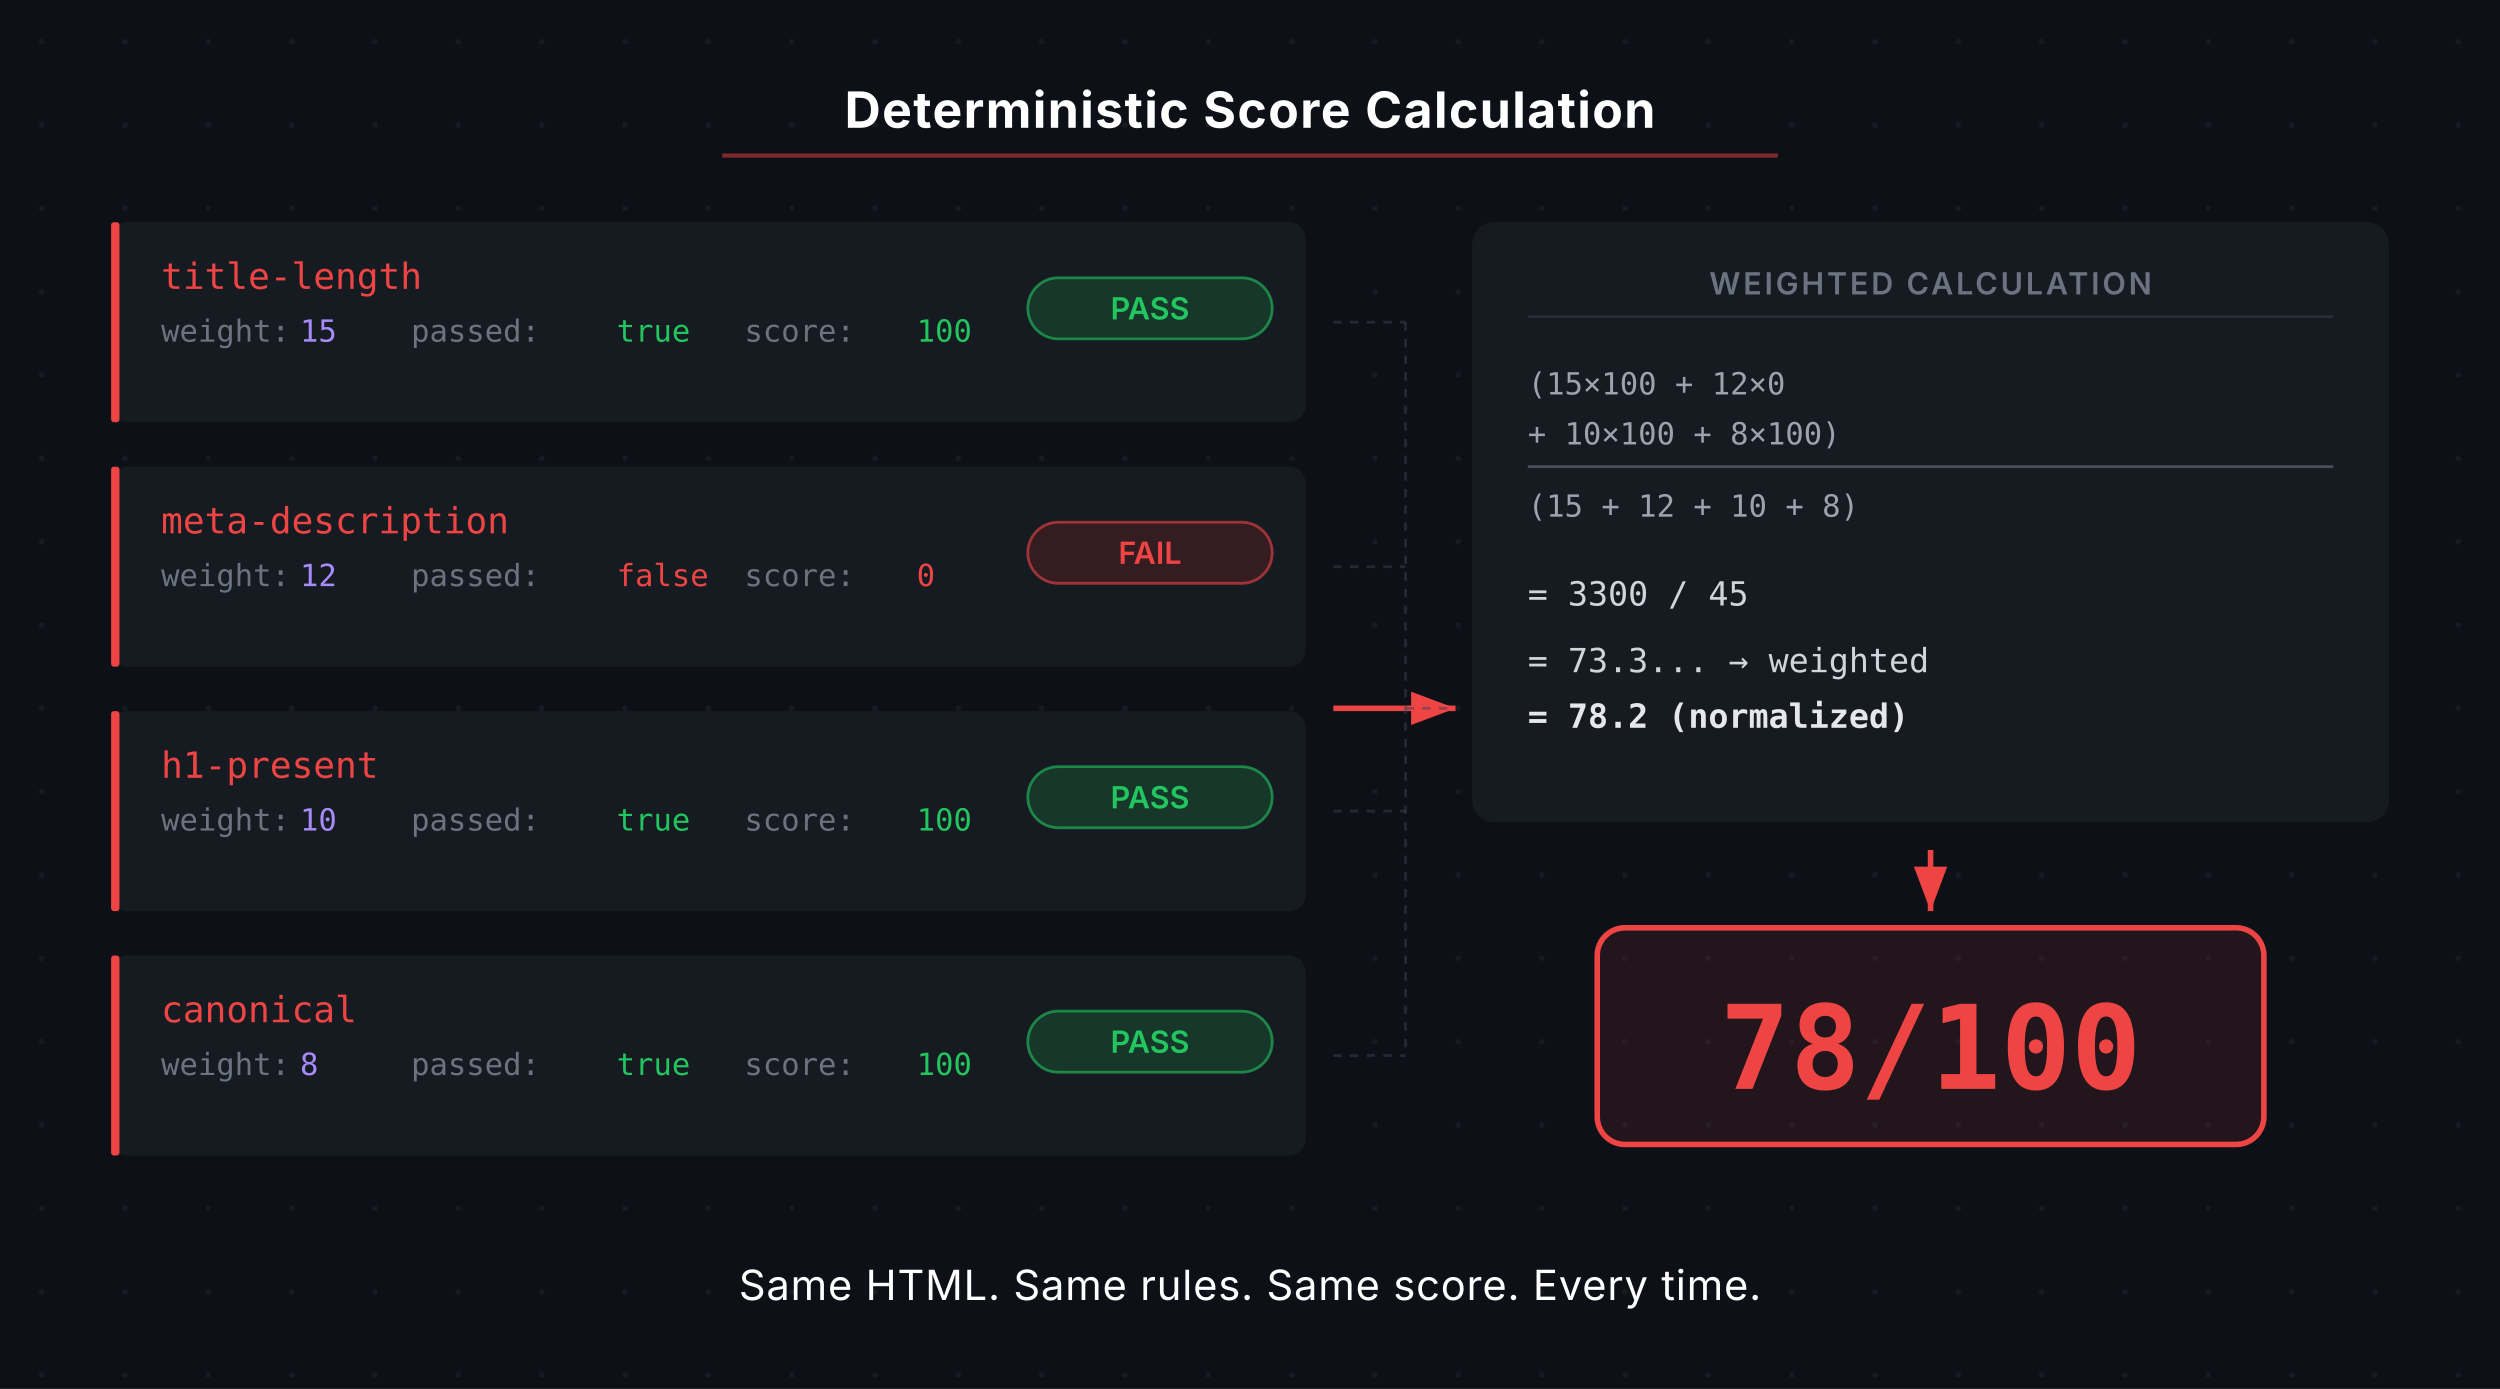
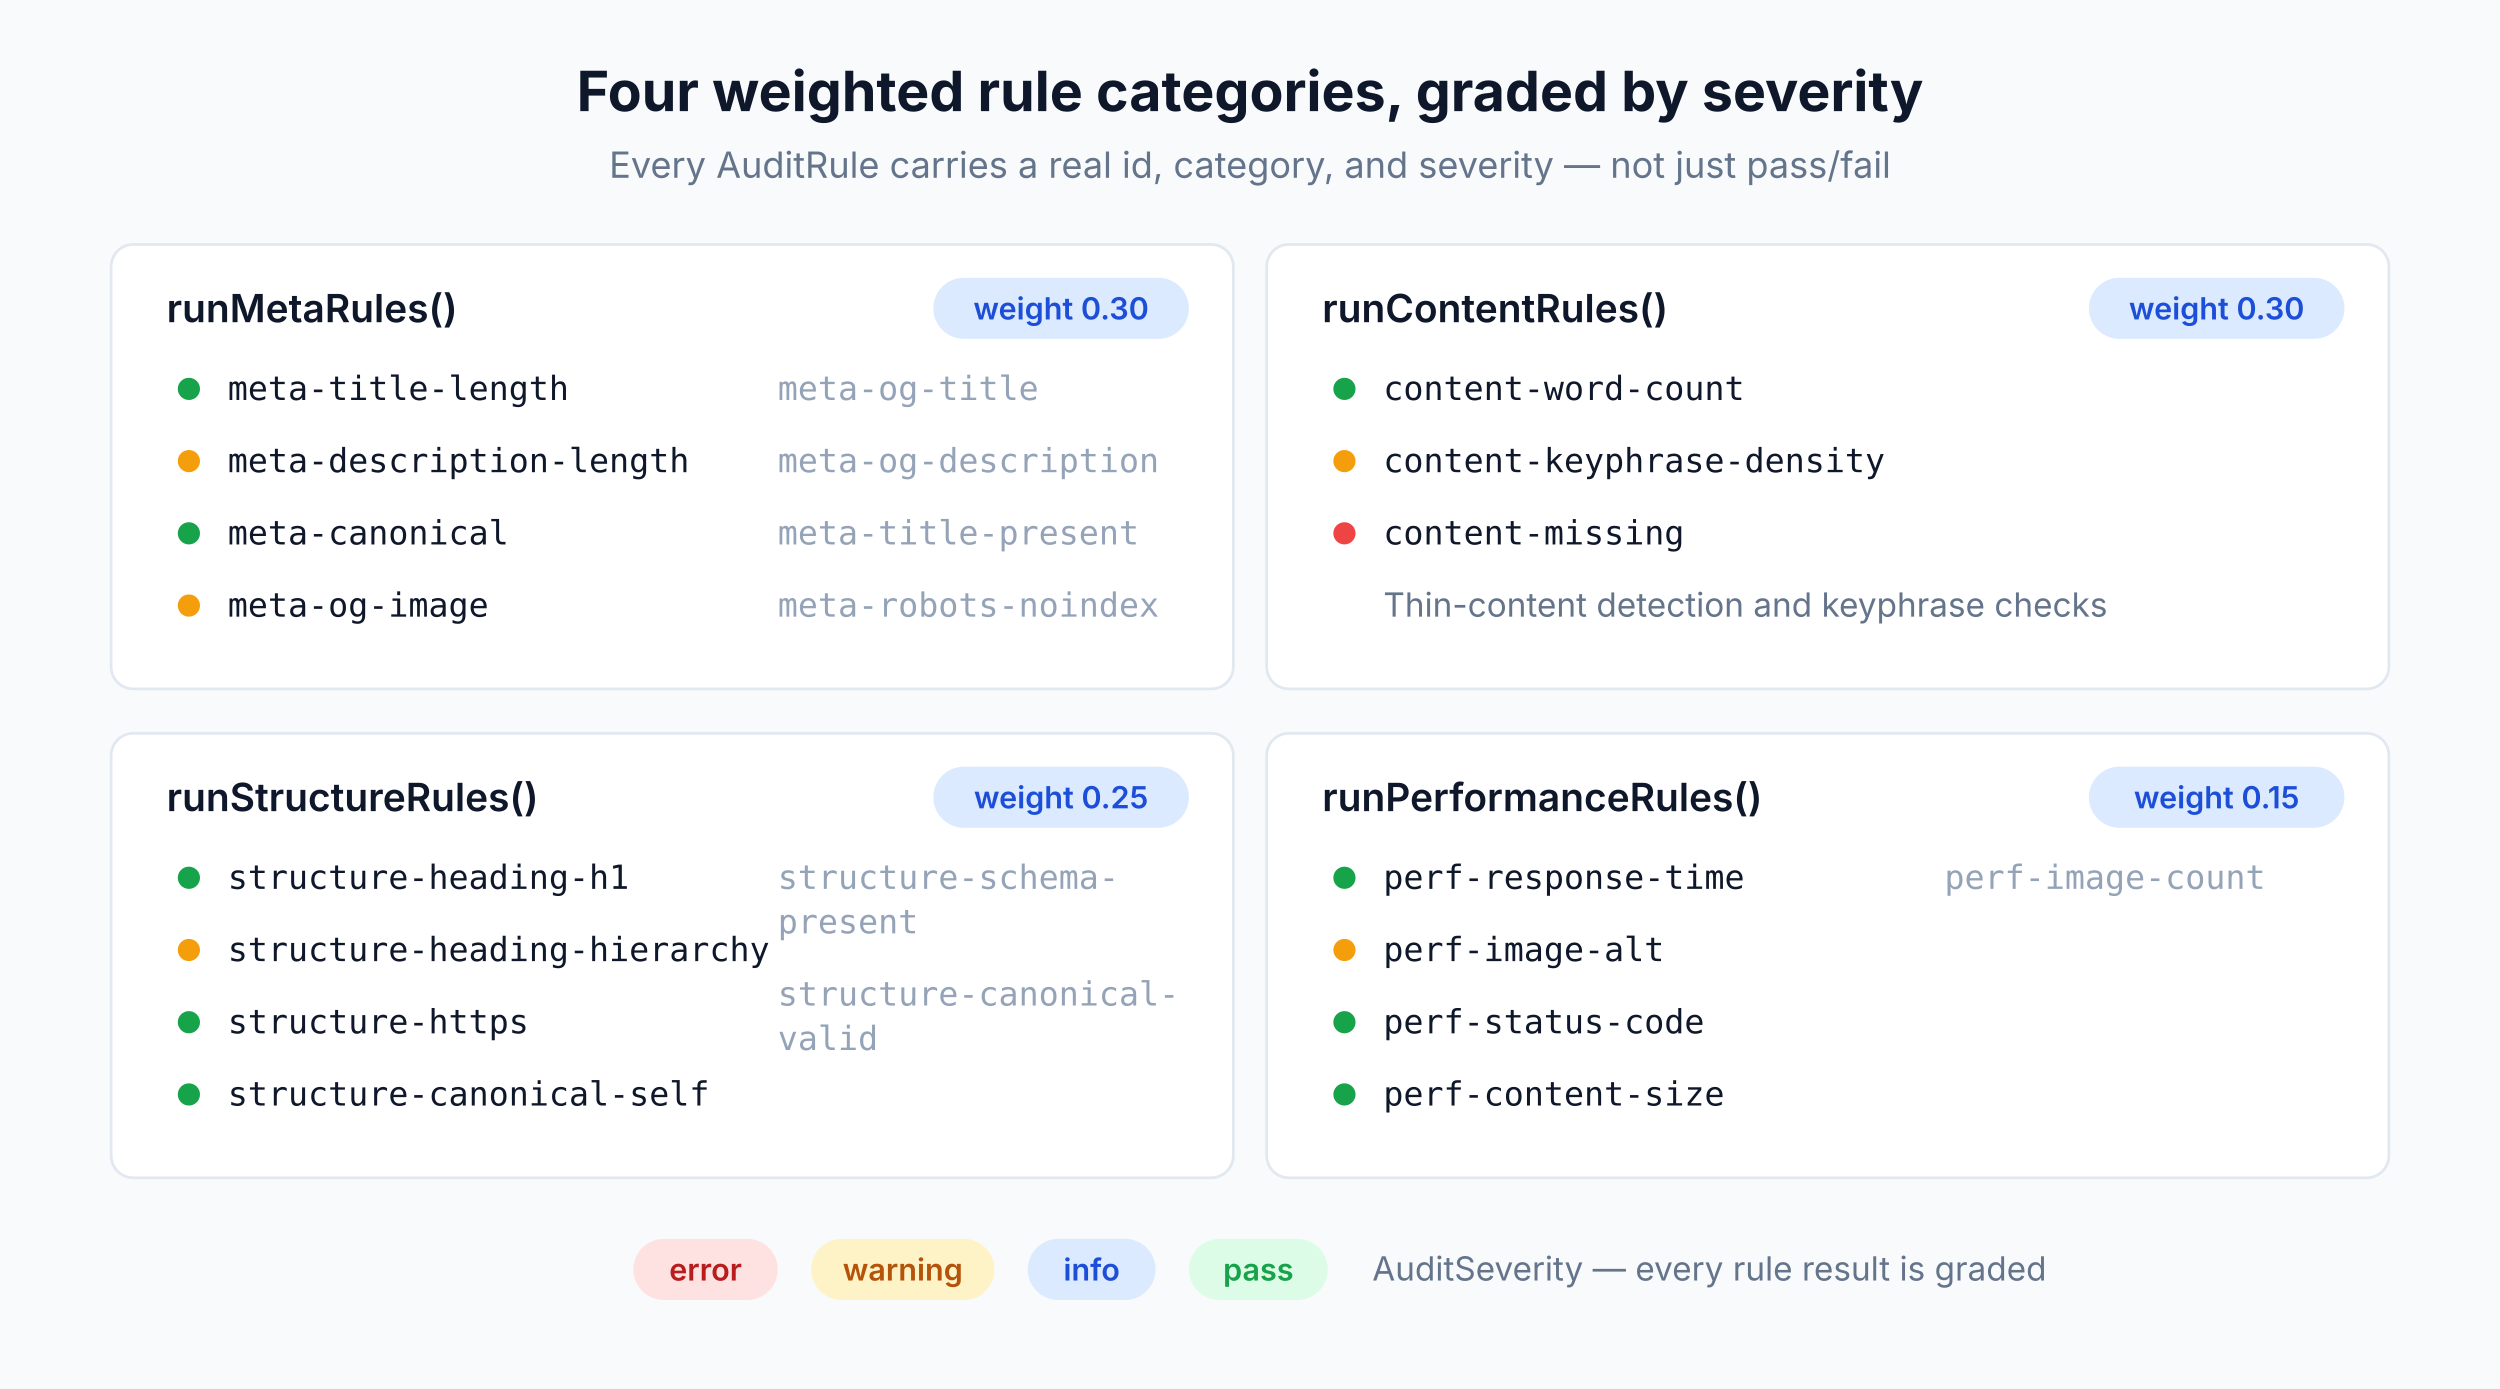
<svg xmlns="http://www.w3.org/2000/svg" width="900" height="500" viewBox="0 0 900 500">
  <defs>
    <style>
-       .font-ui { font-family: 'Inter', 'Segoe UI', system-ui, sans-serif; }
-       .font-mono { font-family: 'JetBrains Mono', 'Fira Code', 'Cascadia Code', monospace; }
-     </style>
-     <marker id="arr" markerWidth="8" markerHeight="6" refX="8" refY="3" orient="auto">
-       <polygon points="0 0, 8 3, 0 6" fill="#ef4444" />
-     </marker>
+     .font-ui { font-family: 'Inter', -apple-system, 'Segoe UI', sans-serif; }
+     .font-mono { font-family: 'JetBrains Mono', 'Fira Code', Consolas, monospace; }
+   </style>
  </defs>
-   <rect width="900" height="500" fill="#0d1117" />
-   <defs>
-     <pattern id="dots" width="30" height="30" patternUnits="userSpaceOnUse">
-       <circle cx="15" cy="15" r="1" fill="#161b22" />
-     </pattern>
-   </defs>
-   <rect width="900" height="500" fill="url(#dots)" />
-   <text x="450" y="46" class="font-ui" font-size="18" font-weight="700" fill="#ffffff" text-anchor="middle" letter-spacing="0.5">Deterministic Score Calculation</text>
-   <line x1="260" y1="56" x2="640" y2="56" stroke="#ef4444" stroke-width="1.5" opacity="0.5" />
-   <rect x="40" y="80" width="430" height="72" rx="6" fill="#161b22" />
-   <rect x="40" y="80" width="3" height="72" rx="1" fill="#ef4444" />
-   <text x="58" y="104" class="font-mono" font-size="13" fill="#ef4444">title-length</text>
-   <text x="58" y="123" class="font-mono" font-size="11" fill="#6b7280">weight: </text>
-   <text x="108" y="123" class="font-mono" font-size="11" fill="#a78bfa">15</text>
-   <text x="148" y="123" class="font-mono" font-size="11" fill="#6b7280">   passed: </text>
-   <text x="222" y="123" class="font-mono" font-size="11" fill="#22c55e">true</text>
-   <text x="268" y="123" class="font-mono" font-size="11" fill="#6b7280">   score: </text>
-   <text x="330" y="123" class="font-mono" font-size="11" fill="#22c55e">100</text>
-   <rect x="370" y="100" width="88" height="22" rx="11" fill="#16a34a" opacity="0.2" />
-   <rect x="370" y="100" width="88" height="22" rx="11" fill="none" stroke="#22c55e" stroke-width="1" opacity="0.6" />
-   <text x="414" y="115" class="font-ui" font-size="11" fill="#22c55e" text-anchor="middle" font-weight="600">PASS</text>
-   <rect x="40" y="168" width="430" height="72" rx="6" fill="#161b22" />
-   <rect x="40" y="168" width="3" height="72" rx="1" fill="#ef4444" />
-   <text x="58" y="192" class="font-mono" font-size="13" fill="#ef4444">meta-description</text>
-   <text x="58" y="211" class="font-mono" font-size="11" fill="#6b7280">weight: </text>
-   <text x="108" y="211" class="font-mono" font-size="11" fill="#a78bfa">12</text>
-   <text x="148" y="211" class="font-mono" font-size="11" fill="#6b7280">   passed: </text>
-   <text x="222" y="211" class="font-mono" font-size="11" fill="#ef4444">false</text>
-   <text x="268" y="211" class="font-mono" font-size="11" fill="#6b7280">   score: </text>
-   <text x="330" y="211" class="font-mono" font-size="11" fill="#ef4444">0</text>
-   <rect x="370" y="188" width="88" height="22" rx="11" fill="#7f1d1d" opacity="0.3" />
-   <rect x="370" y="188" width="88" height="22" rx="11" fill="none" stroke="#ef4444" stroke-width="1" opacity="0.6" />
-   <text x="414" y="203" class="font-ui" font-size="11" fill="#ef4444" text-anchor="middle" font-weight="600">FAIL</text>
-   <rect x="40" y="256" width="430" height="72" rx="6" fill="#161b22" />
-   <rect x="40" y="256" width="3" height="72" rx="1" fill="#ef4444" />
-   <text x="58" y="280" class="font-mono" font-size="13" fill="#ef4444">h1-present</text>
-   <text x="58" y="299" class="font-mono" font-size="11" fill="#6b7280">weight: </text>
-   <text x="108" y="299" class="font-mono" font-size="11" fill="#a78bfa">10</text>
-   <text x="148" y="299" class="font-mono" font-size="11" fill="#6b7280">   passed: </text>
-   <text x="222" y="299" class="font-mono" font-size="11" fill="#22c55e">true</text>
-   <text x="268" y="299" class="font-mono" font-size="11" fill="#6b7280">   score: </text>
-   <text x="330" y="299" class="font-mono" font-size="11" fill="#22c55e">100</text>
-   <rect x="370" y="276" width="88" height="22" rx="11" fill="#16a34a" opacity="0.2" />
-   <rect x="370" y="276" width="88" height="22" rx="11" fill="none" stroke="#22c55e" stroke-width="1" opacity="0.6" />
-   <text x="414" y="291" class="font-ui" font-size="11" fill="#22c55e" text-anchor="middle" font-weight="600">PASS</text>
-   <rect x="40" y="344" width="430" height="72" rx="6" fill="#161b22" />
-   <rect x="40" y="344" width="3" height="72" rx="1" fill="#ef4444" />
-   <text x="58" y="368" class="font-mono" font-size="13" fill="#ef4444">canonical</text>
-   <text x="58" y="387" class="font-mono" font-size="11" fill="#6b7280">weight: </text>
-   <text x="108" y="387" class="font-mono" font-size="11" fill="#a78bfa">8</text>
-   <text x="148" y="387" class="font-mono" font-size="11" fill="#6b7280">   passed: </text>
-   <text x="222" y="387" class="font-mono" font-size="11" fill="#22c55e">true</text>
-   <text x="268" y="387" class="font-mono" font-size="11" fill="#6b7280">   score: </text>
-   <text x="330" y="387" class="font-mono" font-size="11" fill="#22c55e">100</text>
-   <rect x="370" y="364" width="88" height="22" rx="11" fill="#16a34a" opacity="0.2" />
-   <rect x="370" y="364" width="88" height="22" rx="11" fill="none" stroke="#22c55e" stroke-width="1" opacity="0.6" />
-   <text x="414" y="379" class="font-ui" font-size="11" fill="#22c55e" text-anchor="middle" font-weight="600">PASS</text>
-   <line x1="480" y1="255" x2="524" y2="255" stroke="#ef4444" stroke-width="2" marker-end="url(#arr)" />
-   <rect x="530" y="80" width="330" height="216" rx="8" fill="#161b22" />
-   <text x="695" y="106" class="font-ui" font-size="11" fill="#6b7280" text-anchor="middle" letter-spacing="1" font-weight="600">WEIGHTED CALCULATION</text>
-   <line x1="550" y1="114" x2="840" y2="114" stroke="#374151" stroke-width="1" opacity="0.5" />
-   <text x="550" y="142" class="font-mono" font-size="11" fill="#9ca3af">(15×100 + 12×0</text>
-   <text x="550" y="160" class="font-mono" font-size="11" fill="#9ca3af">   + 10×100 + 8×100)</text>
-   <line x1="550" y1="168" x2="840" y2="168" stroke="#6b7280" stroke-width="1" opacity="0.6" />
-   <text x="550" y="186" class="font-mono" font-size="11" fill="#9ca3af">(15 + 12 + 10 + 8)</text>
-   <text x="550" y="218" class="font-mono" font-size="12" fill="#d1d5db">=  3300 / 45</text>
-   <text x="550" y="242" class="font-mono" font-size="12" fill="#d1d5db">=  73.3... → weighted</text>
-   <text x="550" y="262" class="font-mono" font-size="12" fill="#e5e7eb" font-weight="700">=  78.2  (normalized)</text>
-   <line x1="695" y1="306" x2="695" y2="328" stroke="#ef4444" stroke-width="2" marker-end="url(#arr)" />
-   <rect x="575" y="334" width="240" height="78" rx="10" fill="#ef444418" />
-   <rect x="575" y="334" width="240" height="78" rx="10" fill="none" stroke="#ef4444" stroke-width="2" />
-   <text x="695" y="392" class="font-mono" font-size="42" font-weight="700" fill="#ef4444" text-anchor="middle">78/100</text>
-   <line x1="480" y1="116" x2="506" y2="116" stroke="#374151" stroke-width="1" opacity="0.5" stroke-dasharray="3,3" />
-   <line x1="480" y1="204" x2="506" y2="204" stroke="#374151" stroke-width="1" opacity="0.5" stroke-dasharray="3,3" />
-   <line x1="480" y1="292" x2="506" y2="292" stroke="#374151" stroke-width="1" opacity="0.5" stroke-dasharray="3,3" />
-   <line x1="480" y1="380" x2="506" y2="380" stroke="#374151" stroke-width="1" opacity="0.5" stroke-dasharray="3,3" />
-   <line x1="506" y1="116" x2="506" y2="380" stroke="#374151" stroke-width="1" opacity="0.5" stroke-dasharray="3,3" />
-   <line x1="506" y1="255" x2="524" y2="255" stroke="#374151" stroke-width="1" opacity="0.5" stroke-dasharray="3,3" />
-   <text x="450" y="468" class="font-ui" font-size="15" fill="#ffffff" text-anchor="middle" letter-spacing="0.3">Same HTML. Same rules. Same score. Every time.</text>
+   <rect width="900" height="500" fill="#f8fafc" />
+   <text x="450" y="40" class="font-ui" font-size="20" font-weight="700" fill="#0f172a" text-anchor="middle">Four weighted rule categories, graded by severity</text>
+   <text x="450" y="64" class="font-ui" font-size="13" fill="#64748b" text-anchor="middle">Every AuditRule carries a real id, category, and severity — not just pass/fail</text>
+   <rect x="40" y="88" width="404" height="160" rx="8" fill="#ffffff" stroke="#e2e8f0" />
+   <text x="60" y="116" class="font-ui" font-size="14" font-weight="600" fill="#0f172a">runMetaRules()</text>
+   <rect x="336" y="100" width="92" height="22" rx="11" fill="#dbeafe" />
+   <text x="382" y="115" class="font-ui" font-size="11" font-weight="600" fill="#1d4ed8" text-anchor="middle">weight 0.30</text>
+   <circle cx="68" cy="140" r="4" fill="#16a34a" />
+   <text x="82" y="144" class="font-mono" font-size="12" fill="#0f172a">meta-title-length</text>
+   <circle cx="68" cy="166" r="4" fill="#f59e0b" />
+   <text x="82" y="170" class="font-mono" font-size="12" fill="#0f172a">meta-description-length</text>
+   <circle cx="68" cy="192" r="4" fill="#16a34a" />
+   <text x="82" y="196" class="font-mono" font-size="12" fill="#0f172a">meta-canonical</text>
+   <circle cx="68" cy="218" r="4" fill="#f59e0b" />
+   <text x="82" y="222" class="font-mono" font-size="12" fill="#0f172a">meta-og-image</text>
+   <text x="280" y="144" class="font-mono" font-size="12" fill="#94a3b8">meta-og-title</text>
+   <text x="280" y="170" class="font-mono" font-size="12" fill="#94a3b8">meta-og-description</text>
+   <text x="280" y="196" class="font-mono" font-size="12" fill="#94a3b8">meta-title-present</text>
+   <text x="280" y="222" class="font-mono" font-size="12" fill="#94a3b8">meta-robots-noindex</text>
+   <rect x="456" y="88" width="404" height="160" rx="8" fill="#ffffff" stroke="#e2e8f0" />
+   <text x="476" y="116" class="font-ui" font-size="14" font-weight="600" fill="#0f172a">runContentRules()</text>
+   <rect x="752" y="100" width="92" height="22" rx="11" fill="#dbeafe" />
+   <text x="798" y="115" class="font-ui" font-size="11" font-weight="600" fill="#1d4ed8" text-anchor="middle">weight 0.30</text>
+   <circle cx="484" cy="140" r="4" fill="#16a34a" />
+   <text x="498" y="144" class="font-mono" font-size="12" fill="#0f172a">content-word-count</text>
+   <circle cx="484" cy="166" r="4" fill="#f59e0b" />
+   <text x="498" y="170" class="font-mono" font-size="12" fill="#0f172a">content-keyphrase-density</text>
+   <circle cx="484" cy="192" r="4" fill="#ef4444" />
+   <text x="498" y="196" class="font-mono" font-size="12" fill="#0f172a">content-missing</text>
+   <text x="498" y="222" class="font-ui" font-size="12" fill="#64748b">Thin-content detection and keyphrase checks</text>
+   <rect x="40" y="264" width="404" height="160" rx="8" fill="#ffffff" stroke="#e2e8f0" />
+   <text x="60" y="292" class="font-ui" font-size="14" font-weight="600" fill="#0f172a">runStructureRules()</text>
+   <rect x="336" y="276" width="92" height="22" rx="11" fill="#dbeafe" />
+   <text x="382" y="291" class="font-ui" font-size="11" font-weight="600" fill="#1d4ed8" text-anchor="middle">weight 0.25</text>
+   <circle cx="68" cy="316" r="4" fill="#16a34a" />
+   <text x="82" y="320" class="font-mono" font-size="12" fill="#0f172a">structure-heading-h1</text>
+   <circle cx="68" cy="342" r="4" fill="#f59e0b" />
+   <text x="82" y="346" class="font-mono" font-size="12" fill="#0f172a">structure-heading-hierarchy</text>
+   <circle cx="68" cy="368" r="4" fill="#16a34a" />
+   <text x="82" y="372" class="font-mono" font-size="12" fill="#0f172a">structure-https</text>
+   <circle cx="68" cy="394" r="4" fill="#16a34a" />
+   <text x="82" y="398" class="font-mono" font-size="12" fill="#0f172a">structure-canonical-self</text>
+   <text x="280" y="320" class="font-mono" font-size="12" fill="#94a3b8">structure-schema-</text>
+   <text x="280" y="336" class="font-mono" font-size="12" fill="#94a3b8">present</text>
+   <text x="280" y="362" class="font-mono" font-size="12" fill="#94a3b8">structure-canonical-</text>
+   <text x="280" y="378" class="font-mono" font-size="12" fill="#94a3b8">valid</text>
+   <rect x="456" y="264" width="404" height="160" rx="8" fill="#ffffff" stroke="#e2e8f0" />
+   <text x="476" y="292" class="font-ui" font-size="14" font-weight="600" fill="#0f172a">runPerformanceRules()</text>
+   <rect x="752" y="276" width="92" height="22" rx="11" fill="#dbeafe" />
+   <text x="798" y="291" class="font-ui" font-size="11" font-weight="600" fill="#1d4ed8" text-anchor="middle">weight 0.15</text>
+   <circle cx="484" cy="316" r="4" fill="#16a34a" />
+   <text x="498" y="320" class="font-mono" font-size="12" fill="#0f172a">perf-response-time</text>
+   <circle cx="484" cy="342" r="4" fill="#f59e0b" />
+   <text x="498" y="346" class="font-mono" font-size="12" fill="#0f172a">perf-image-alt</text>
+   <circle cx="484" cy="368" r="4" fill="#16a34a" />
+   <text x="498" y="372" class="font-mono" font-size="12" fill="#0f172a">perf-status-code</text>
+   <circle cx="484" cy="394" r="4" fill="#16a34a" />
+   <text x="498" y="398" class="font-mono" font-size="12" fill="#0f172a">perf-content-size</text>
+   <text x="700" y="320" class="font-mono" font-size="12" fill="#94a3b8">perf-image-count</text>
+   <rect x="228" y="446" width="52" height="22" rx="11" fill="#fee2e2" />
+   <text x="254" y="461" class="font-ui" font-size="11" font-weight="600" fill="#b91c1c" text-anchor="middle">error</text>
+   <rect x="292" y="446" width="66" height="22" rx="11" fill="#fef3c7" />
+   <text x="325" y="461" class="font-ui" font-size="11" font-weight="600" fill="#b45309" text-anchor="middle">warning</text>
+   <rect x="370" y="446" width="46" height="22" rx="11" fill="#dbeafe" />
+   <text x="393" y="461" class="font-ui" font-size="11" font-weight="600" fill="#1d4ed8" text-anchor="middle">info</text>
+   <rect x="428" y="446" width="50" height="22" rx="11" fill="#dcfce7" />
+   <text x="453" y="461" class="font-ui" font-size="11" font-weight="600" fill="#16a34a" text-anchor="middle">pass</text>
+   <text x="494" y="461" class="font-ui" font-size="12" fill="#64748b">AuditSeverity — every rule result is graded</text>
</svg>
